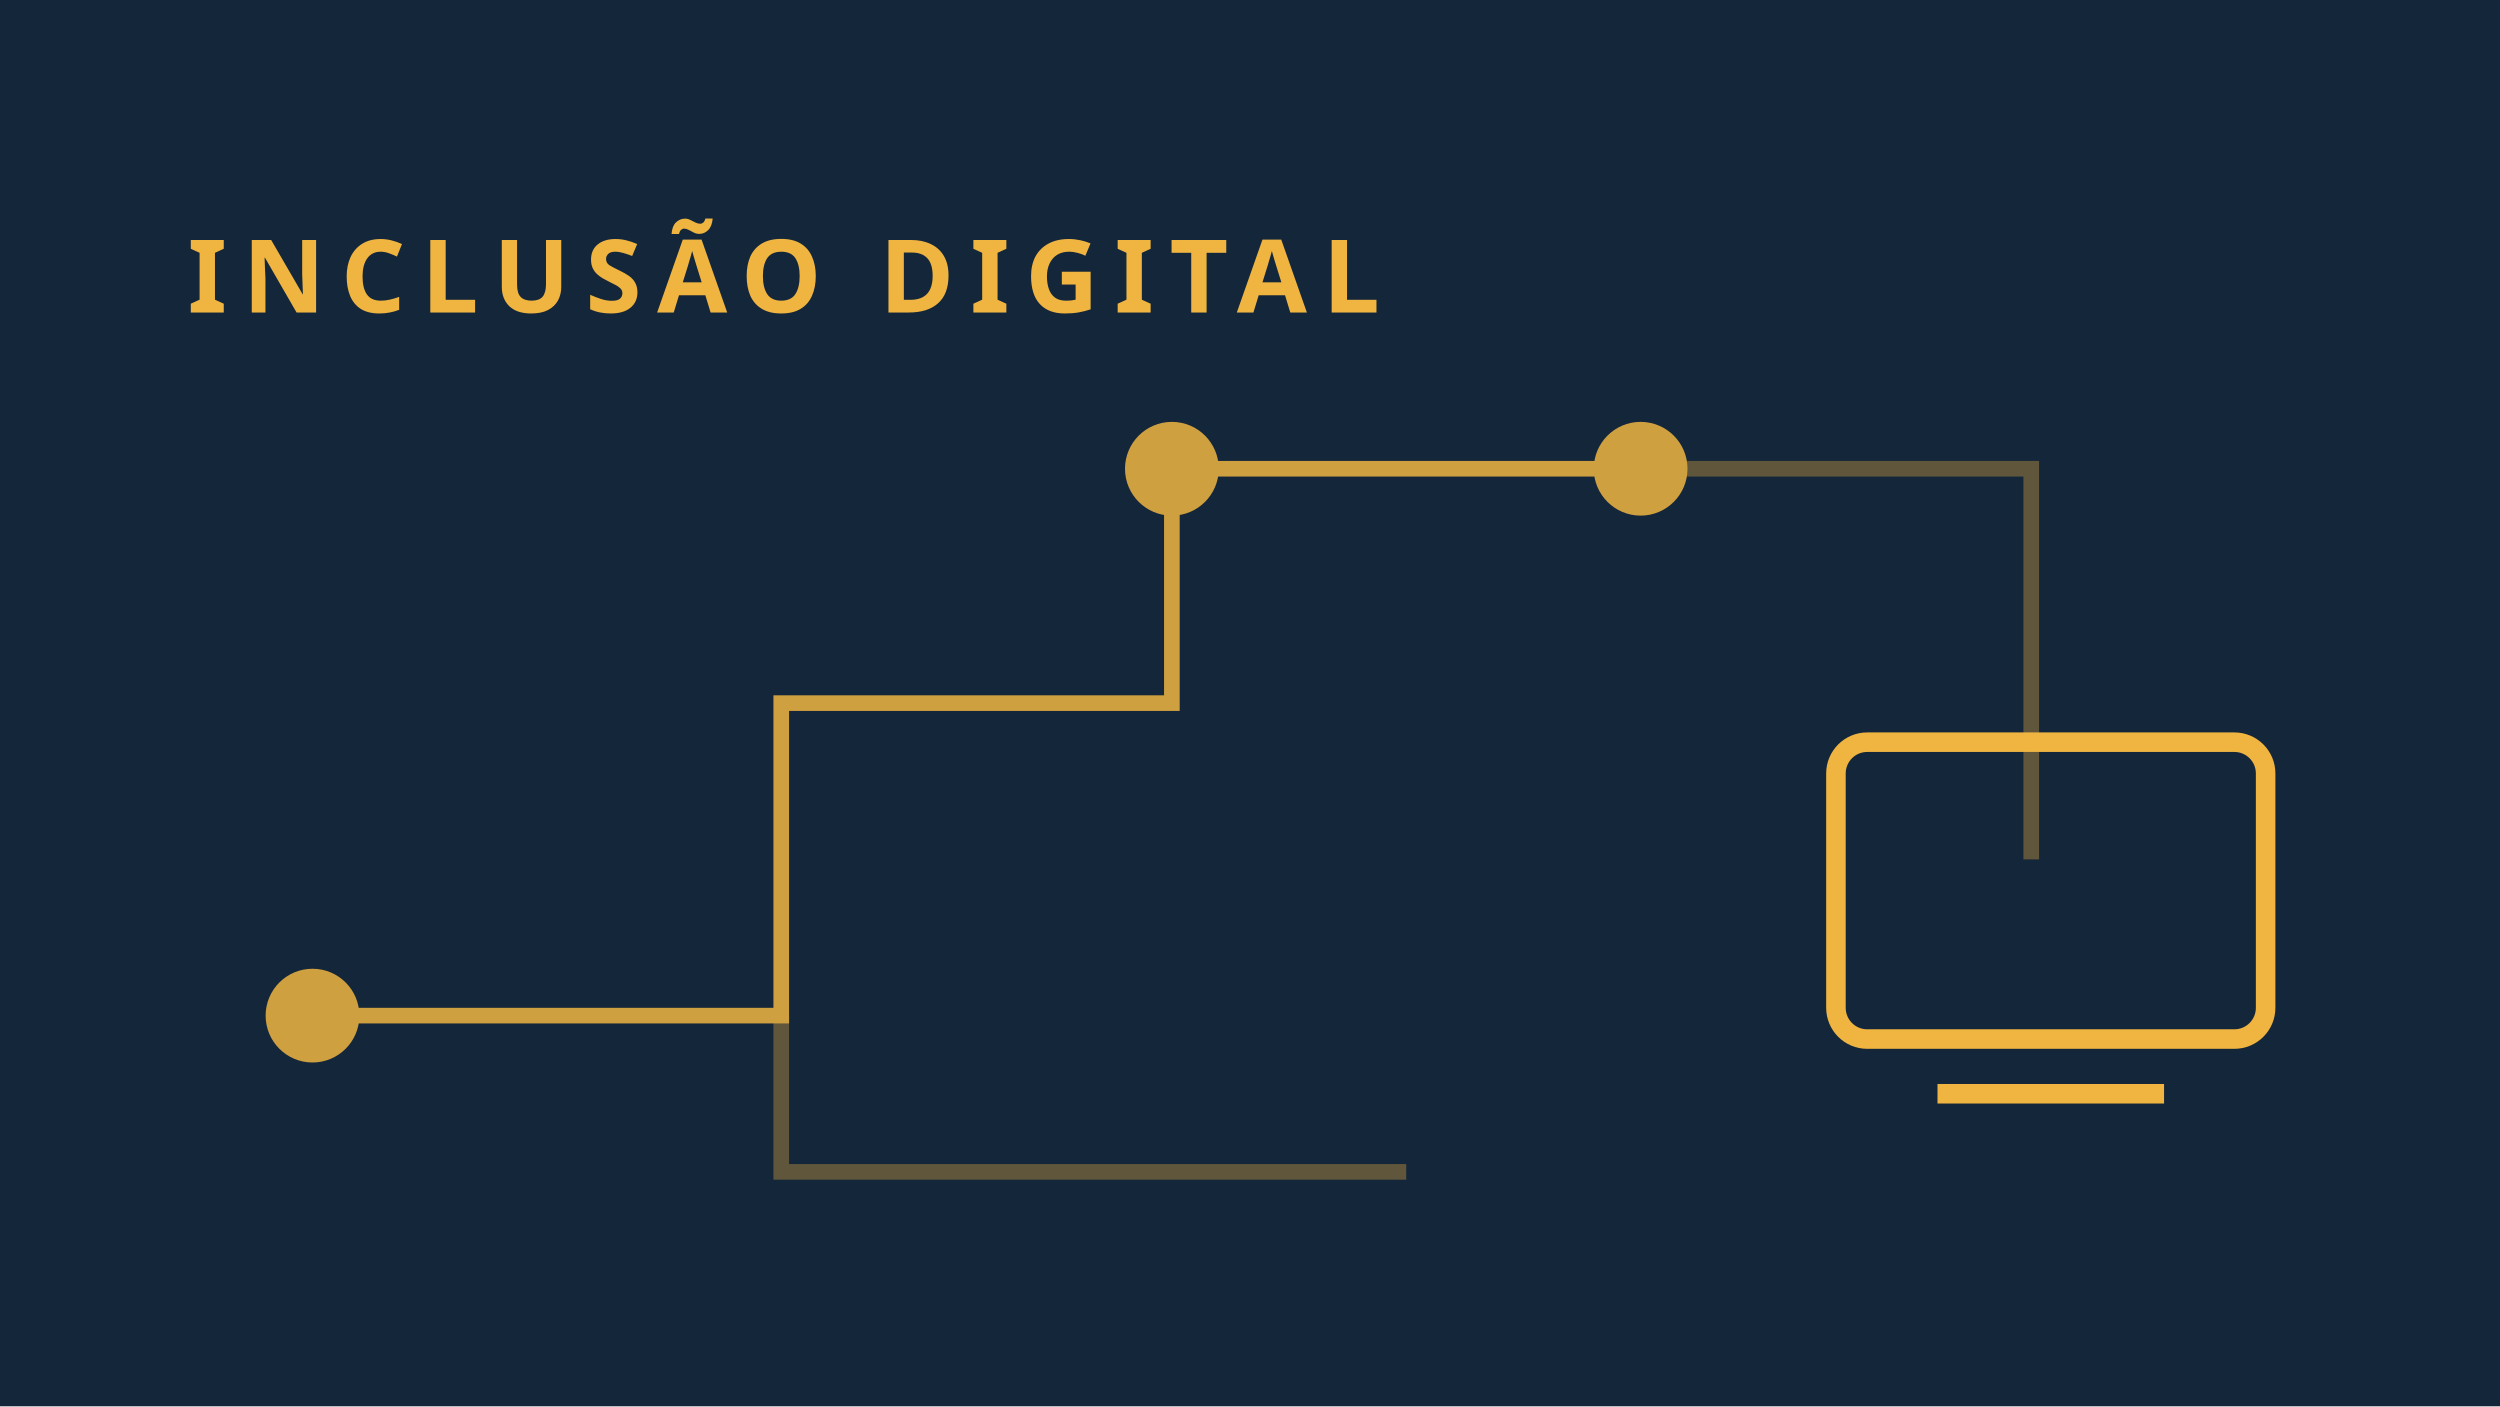
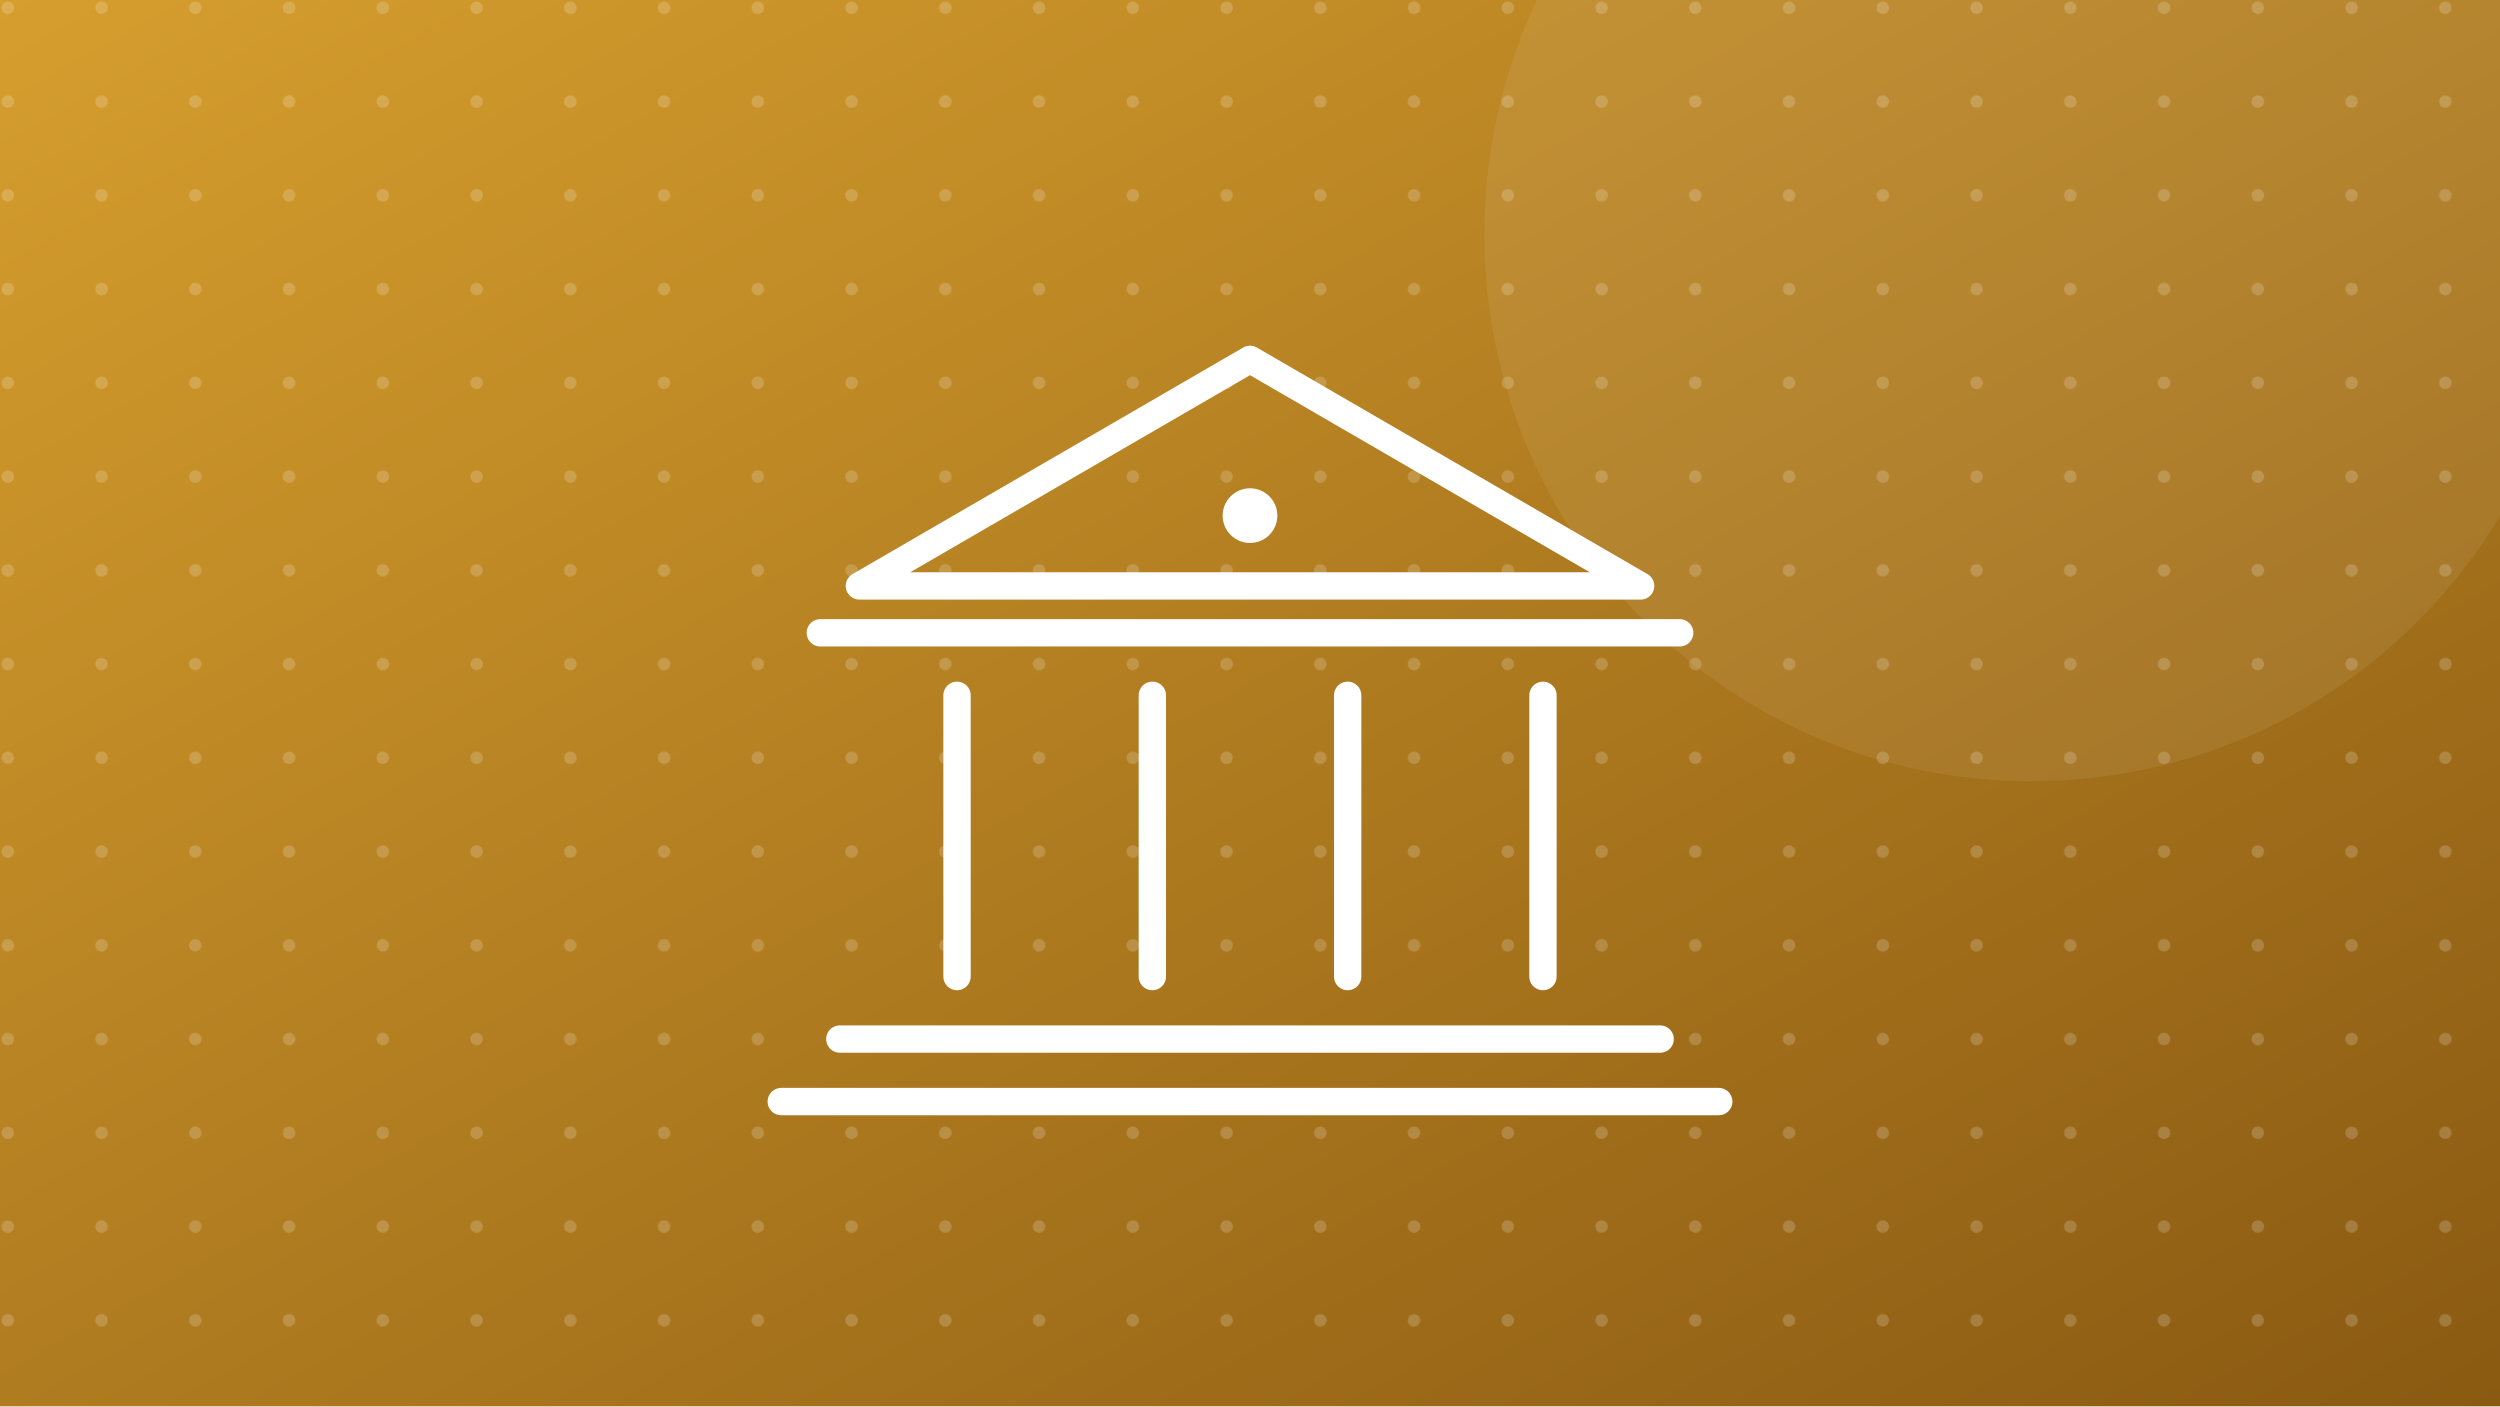
- <svg xmlns="http://www.w3.org/2000/svg" viewBox="0 0 320 180">
-   <rect width="320" height="180" fill="#14263a" />
-   <g stroke="#f0b541" stroke-width="2" fill="none" opacity="0.85">
-     <path d="M40 130 h60 v-40 h50 v-30 h60" />
-     <circle cx="40" cy="130" r="5" fill="#f0b541" />
-     <circle cx="150" cy="60" r="5" fill="#f0b541" />
-     <circle cx="210" cy="60" r="5" fill="#f0b541" />
-     <path d="M100 130 v20 h80" opacity="0.4" />
-     <path d="M210 60 h50 v50" opacity="0.4" />
+ <svg xmlns="http://www.w3.org/2000/svg" viewBox="0 0 640 360">
+   <defs>
+     <linearGradient id="g" x1="0" y1="0" x2="1" y2="1">
+       <stop offset="0" stop-color="#d69e2e" />
+       <stop offset="1" stop-color="#8a5a12" />
+     </linearGradient>
+     <pattern id="p" width="24" height="24" patternUnits="userSpaceOnUse">
+       <circle cx="2" cy="2" r="1.6" fill="#fff" opacity=".18" />
+     </pattern>
+   </defs>
+   <rect width="640" height="360" fill="url(#g)" />
+   <rect width="640" height="360" fill="url(#p)" />
+   <circle cx="520" cy="60" r="140" fill="#fff" opacity=".07" />
+   <g fill="none" stroke="#fff" stroke-width="7" stroke-linejoin="round" stroke-linecap="round">
+     <path d="M220 150 L320 92 L420 150 Z" />
+     <line x1="210" y1="162" x2="430" y2="162" />
+     <line x1="245" y1="178" x2="245" y2="250" />
+     <line x1="295" y1="178" x2="295" y2="250" />
+     <line x1="345" y1="178" x2="345" y2="250" />
+     <line x1="395" y1="178" x2="395" y2="250" />
+     <line x1="215" y1="266" x2="425" y2="266" />
+     <line x1="200" y1="282" x2="440" y2="282" />
  </g>
-   <rect x="235" y="95" width="55" height="38" rx="4" fill="none" stroke="#f0b541" stroke-width="2.5" />
-   <line x1="248" y1="140" x2="277" y2="140" stroke="#f0b541" stroke-width="2.5" />
-   <text x="24" y="40" font-family="Segoe UI, sans-serif" font-size="13" font-weight="700" fill="#f0b541" letter-spacing="2">INCLUSÃO DIGITAL</text>
+   <circle cx="320" cy="132" r="7" fill="#fff" />
</svg>
